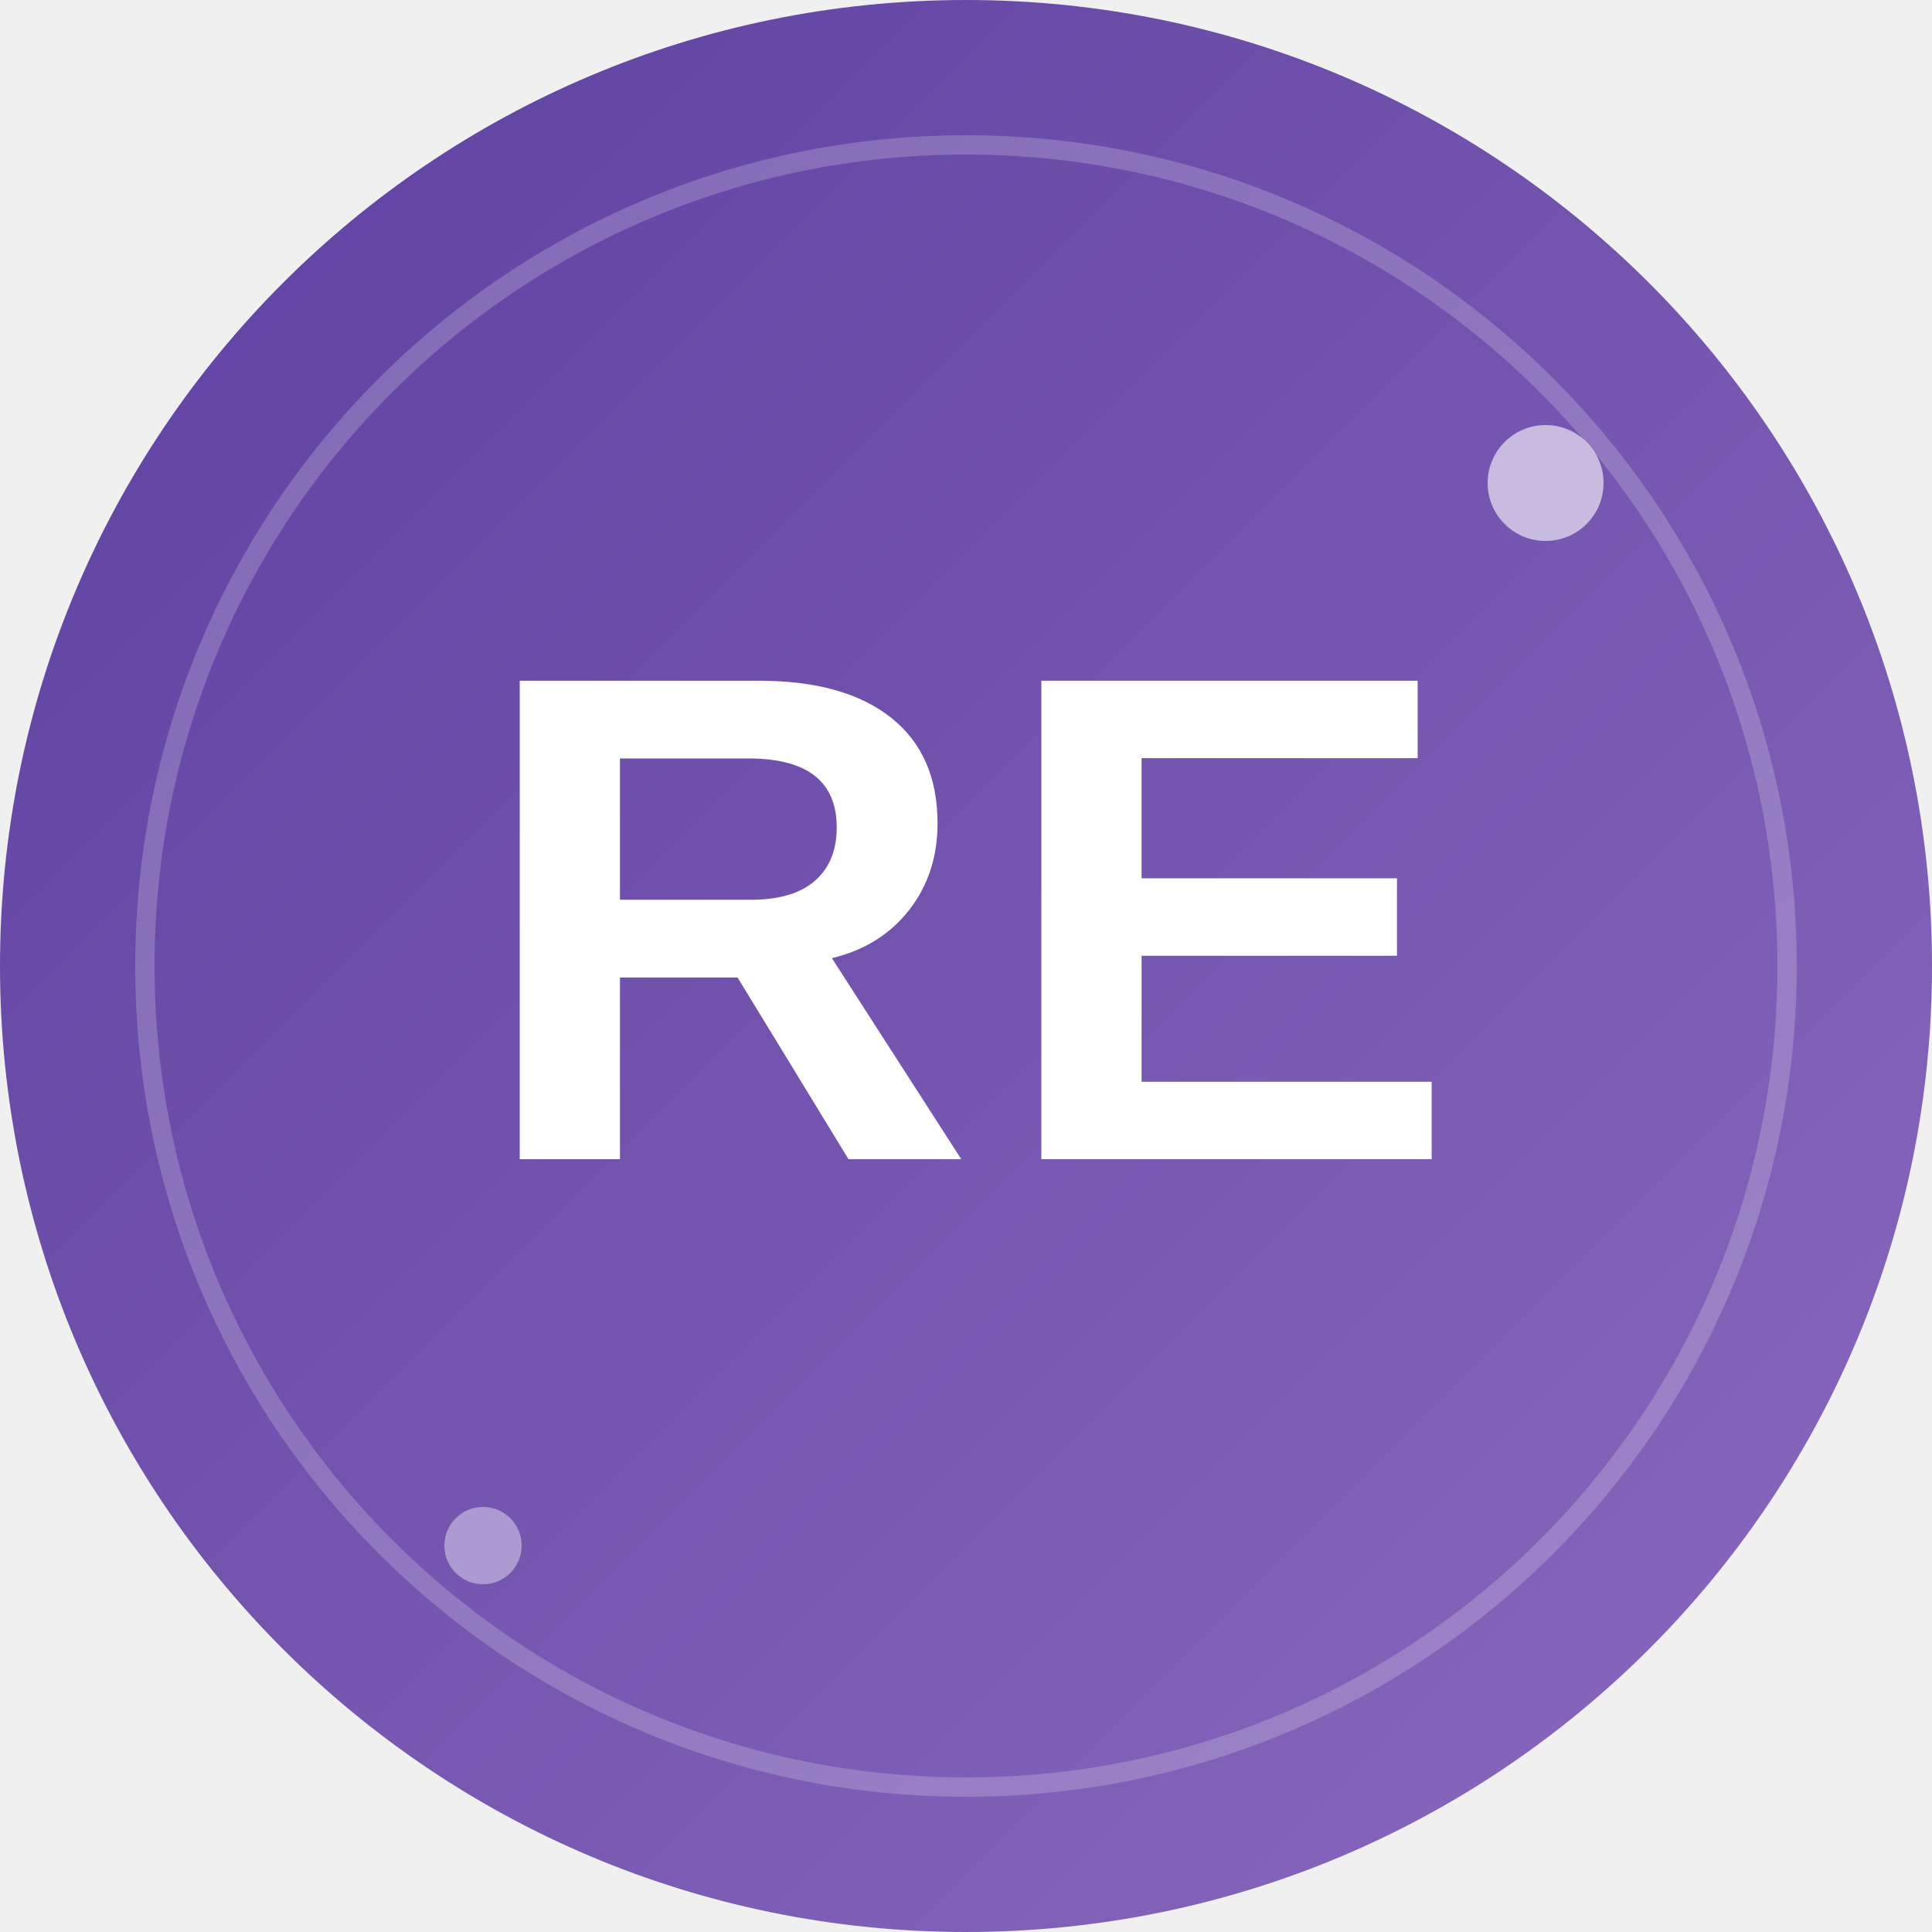
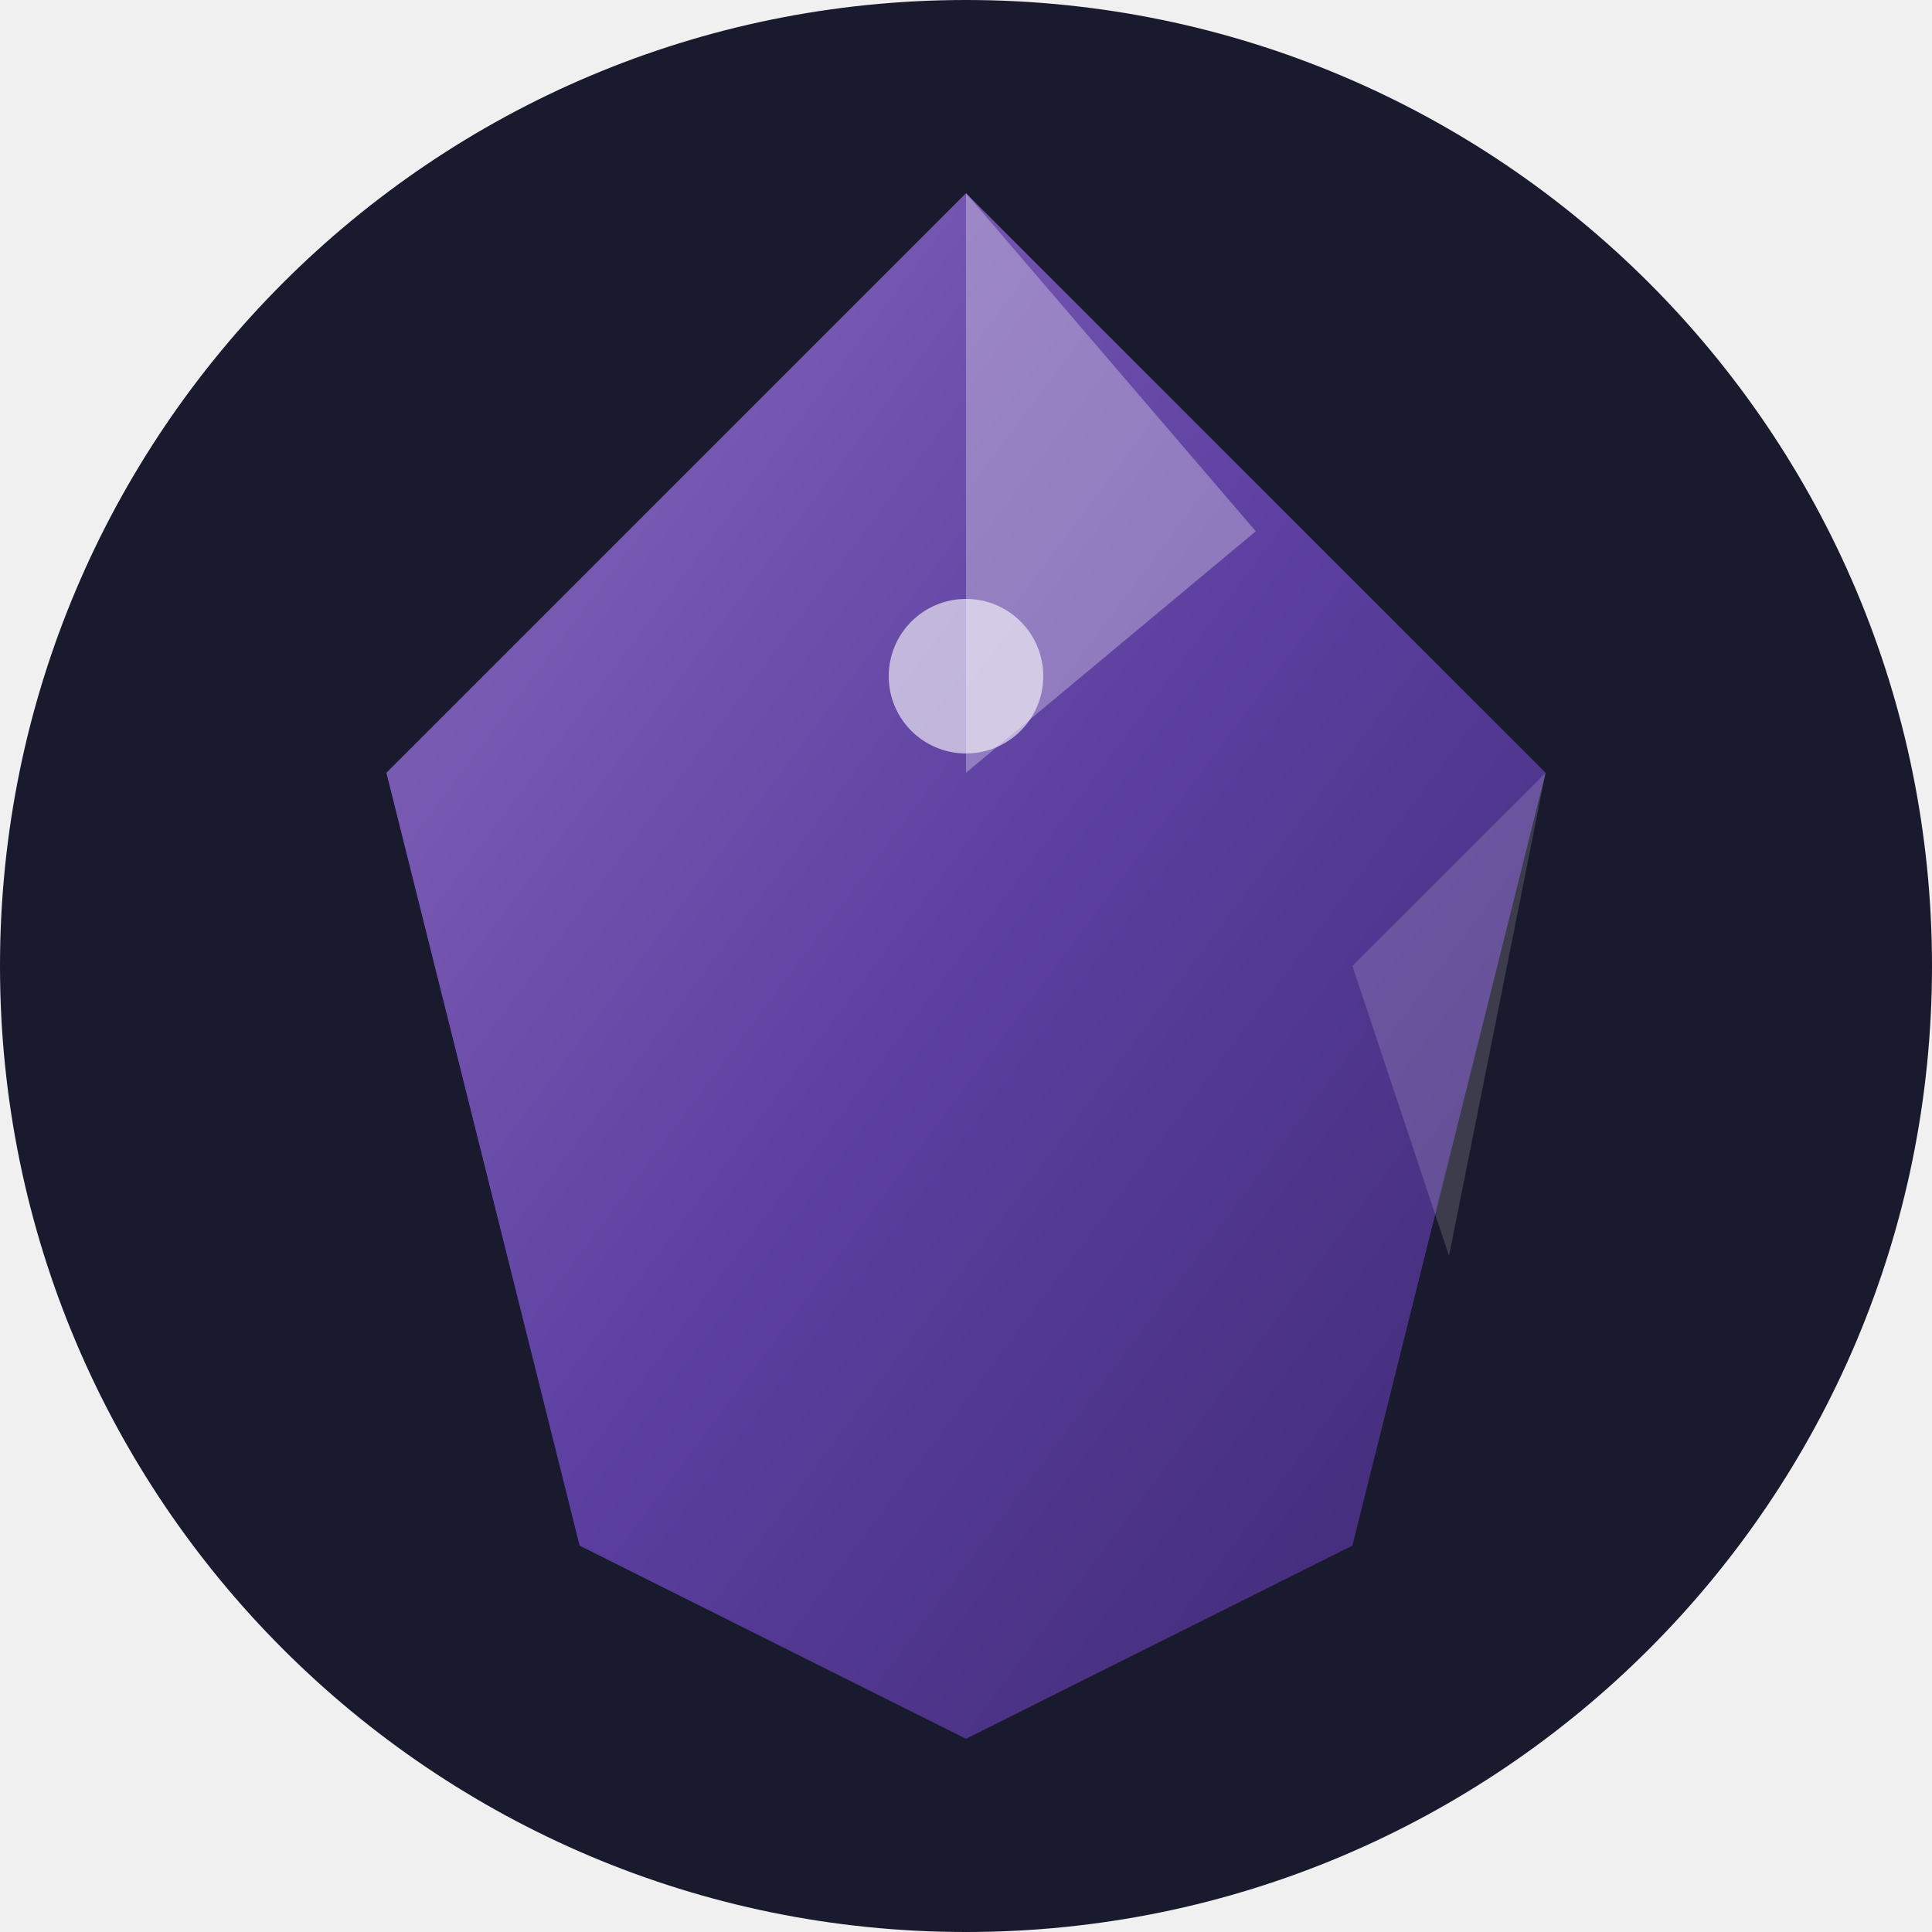
<svg xmlns="http://www.w3.org/2000/svg" viewBox="0 0 200 200">
  <defs>
-     <linearGradient id="grad1" x1="0%" y1="0%" x2="100%" y2="100%">
-       <stop offset="0%" style="stop-color:#5c3fa0;stop-opacity:1" />
-       <stop offset="100%" style="stop-color:#8b6bbf;stop-opacity:1" />
+     <linearGradient id="rubyGrad" x1="0%" y1="0%" x2="100%" y2="100%">
+       <stop offset="0%" style="stop-color:#8b6bbf;stop-opacity:1" />
+       <stop offset="50%" style="stop-color:#5c3fa0;stop-opacity:1" />
+       <stop offset="100%" style="stop-color:#3c2870;stop-opacity:1" />
    </linearGradient>
  </defs>
-   <circle cx="100" cy="100" r="100" fill="url(#grad1)" />
-   <circle cx="100" cy="100" r="85" fill="none" stroke="rgba(255,255,255,0.2)" stroke-width="2" />
-   <text x="100" y="120" font-size="72" font-weight="700" text-anchor="middle" fill="white" font-family="'Segoe UI', Arial, sans-serif" letter-spacing="2">
-     RE
-   </text>
-   <circle cx="160" cy="50" r="6" fill="rgba(255,255,255,0.6)" />
-   <circle cx="50" cy="160" r="4" fill="rgba(255,255,255,0.4)" />
+   <circle cx="100" cy="100" r="100" fill="#1a1a2e" />
+   <polygon points="100,20 160,80 140,160 100,180 60,160 40,80" fill="url(#rubyGrad)" />
+   <polygon points="100,20 130,55 100,80" fill="rgba(255,255,255,0.3)" />
+   <polygon points="160,80 140,100 150,130" fill="rgba(255,255,255,0.15)" />
+   <circle cx="100" cy="70" r="8" fill="rgba(255,255,255,0.6)" />
</svg>
